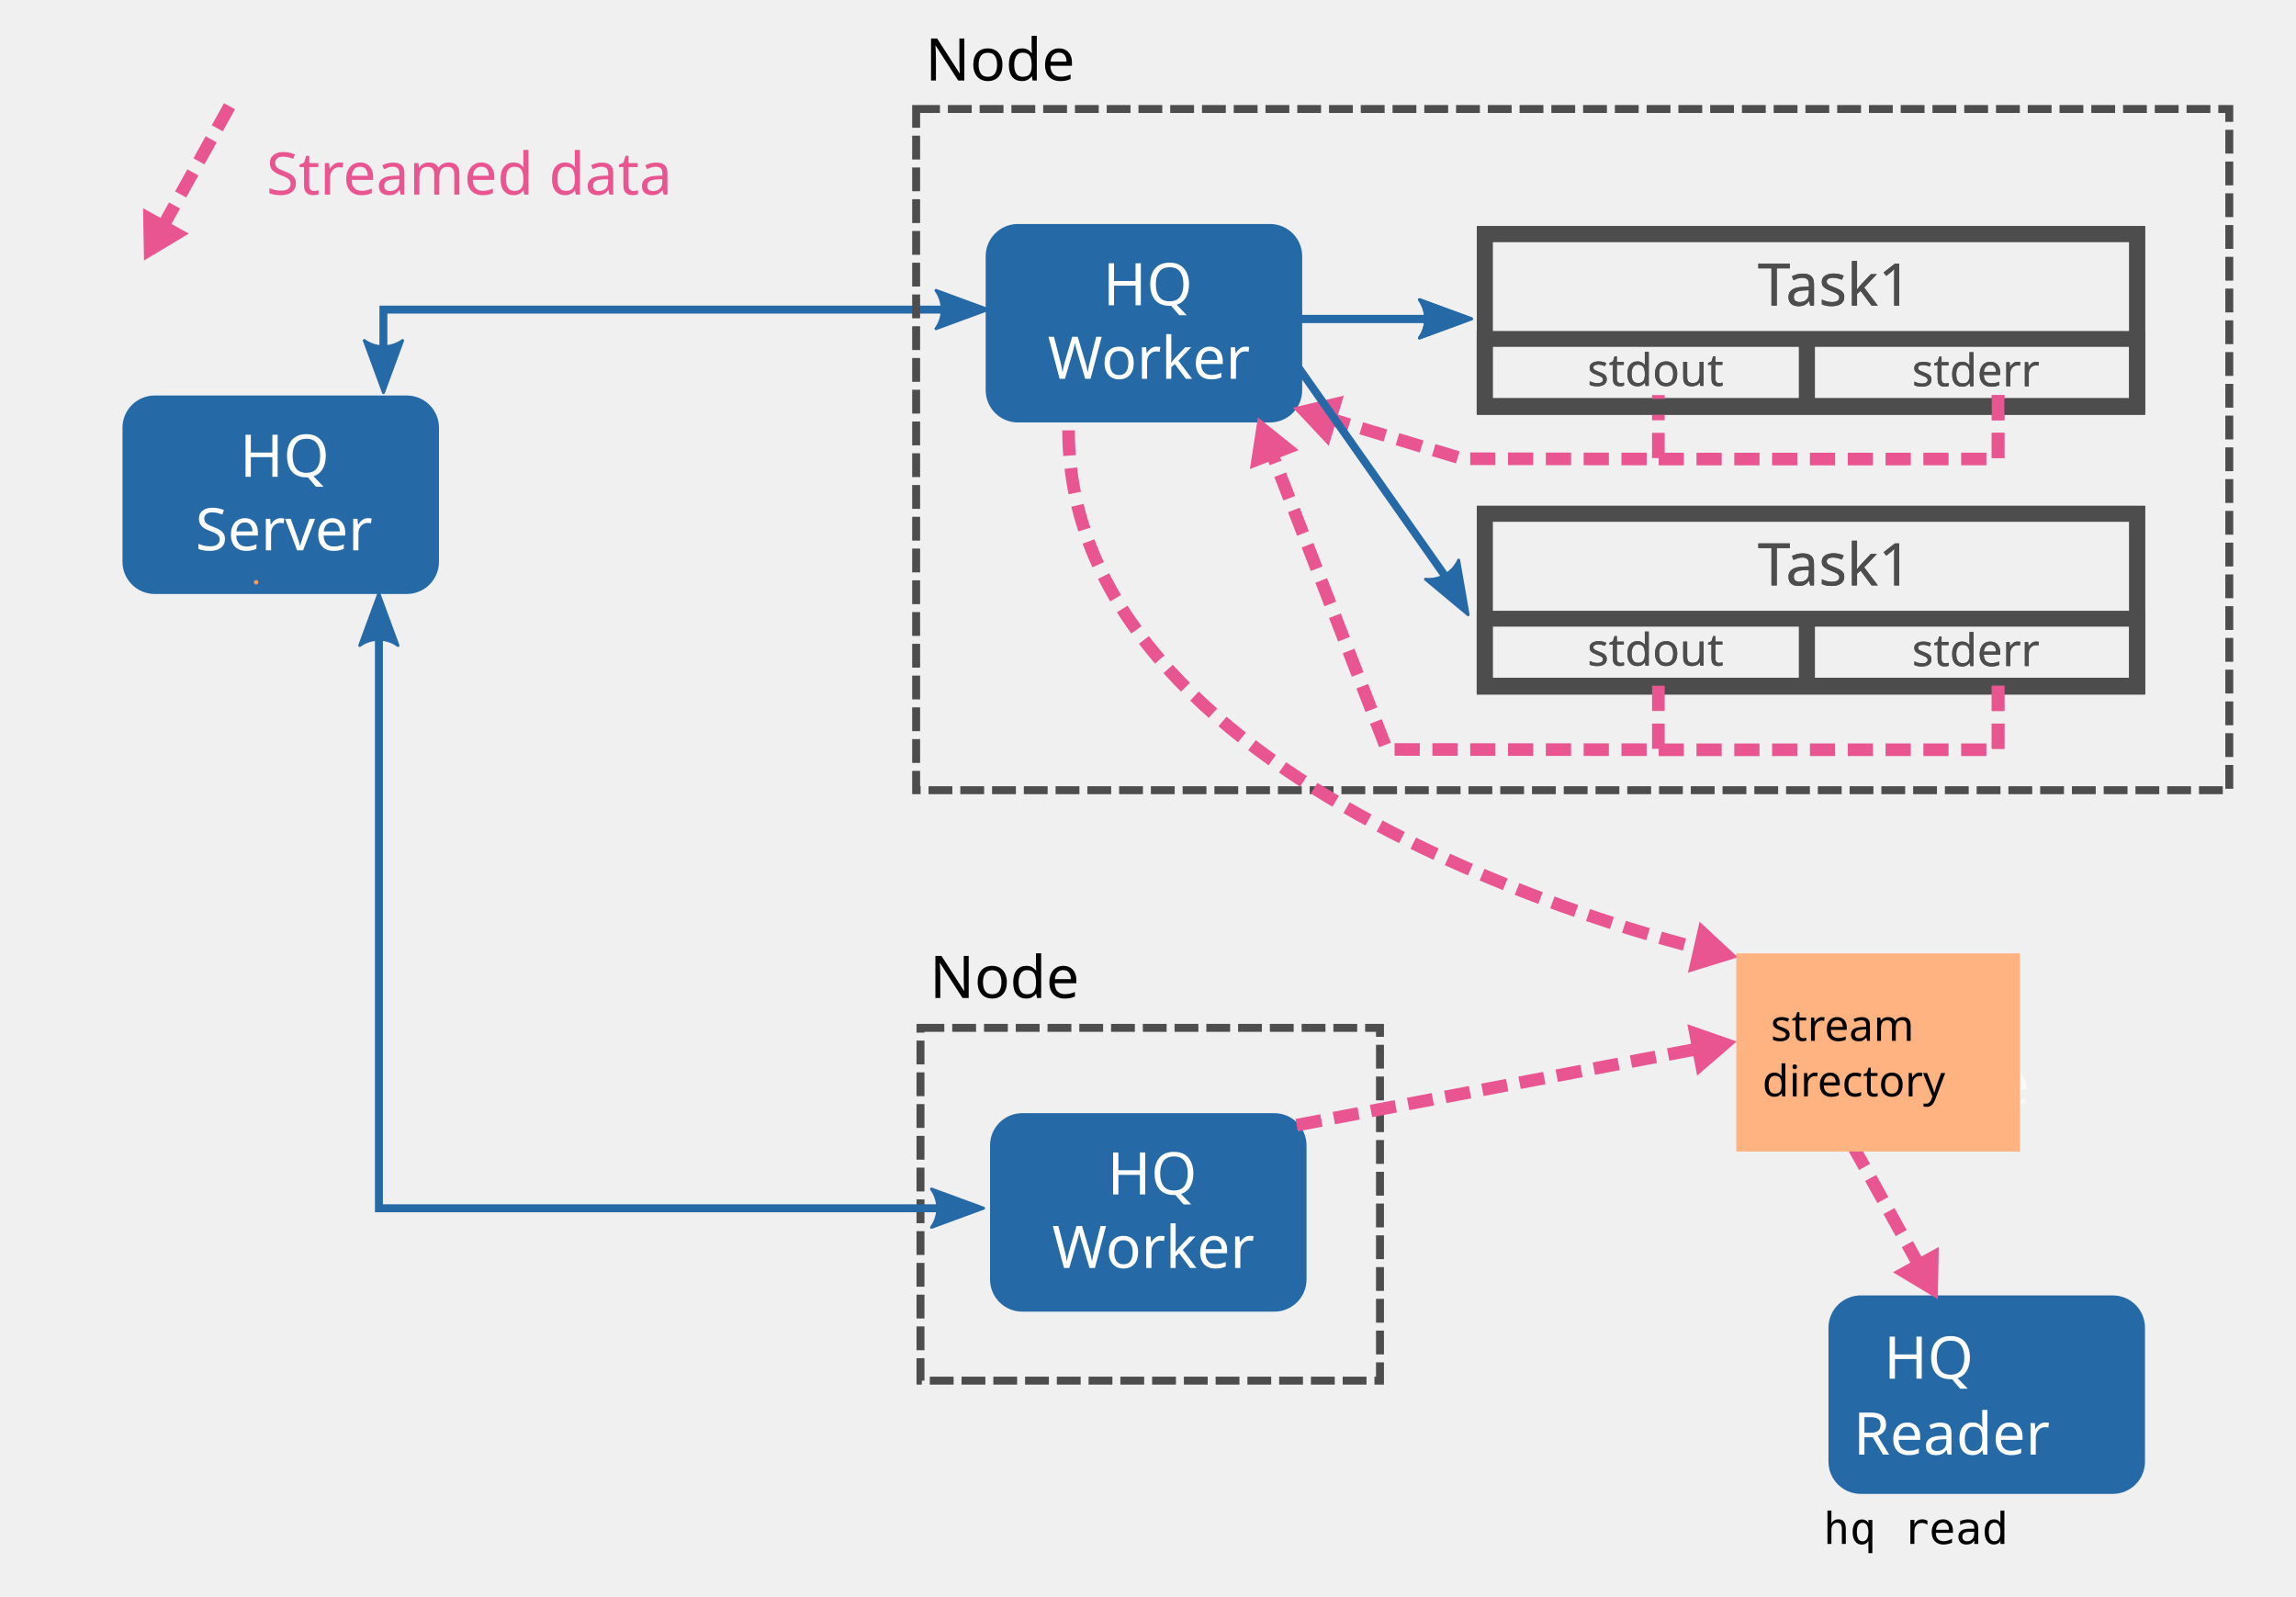
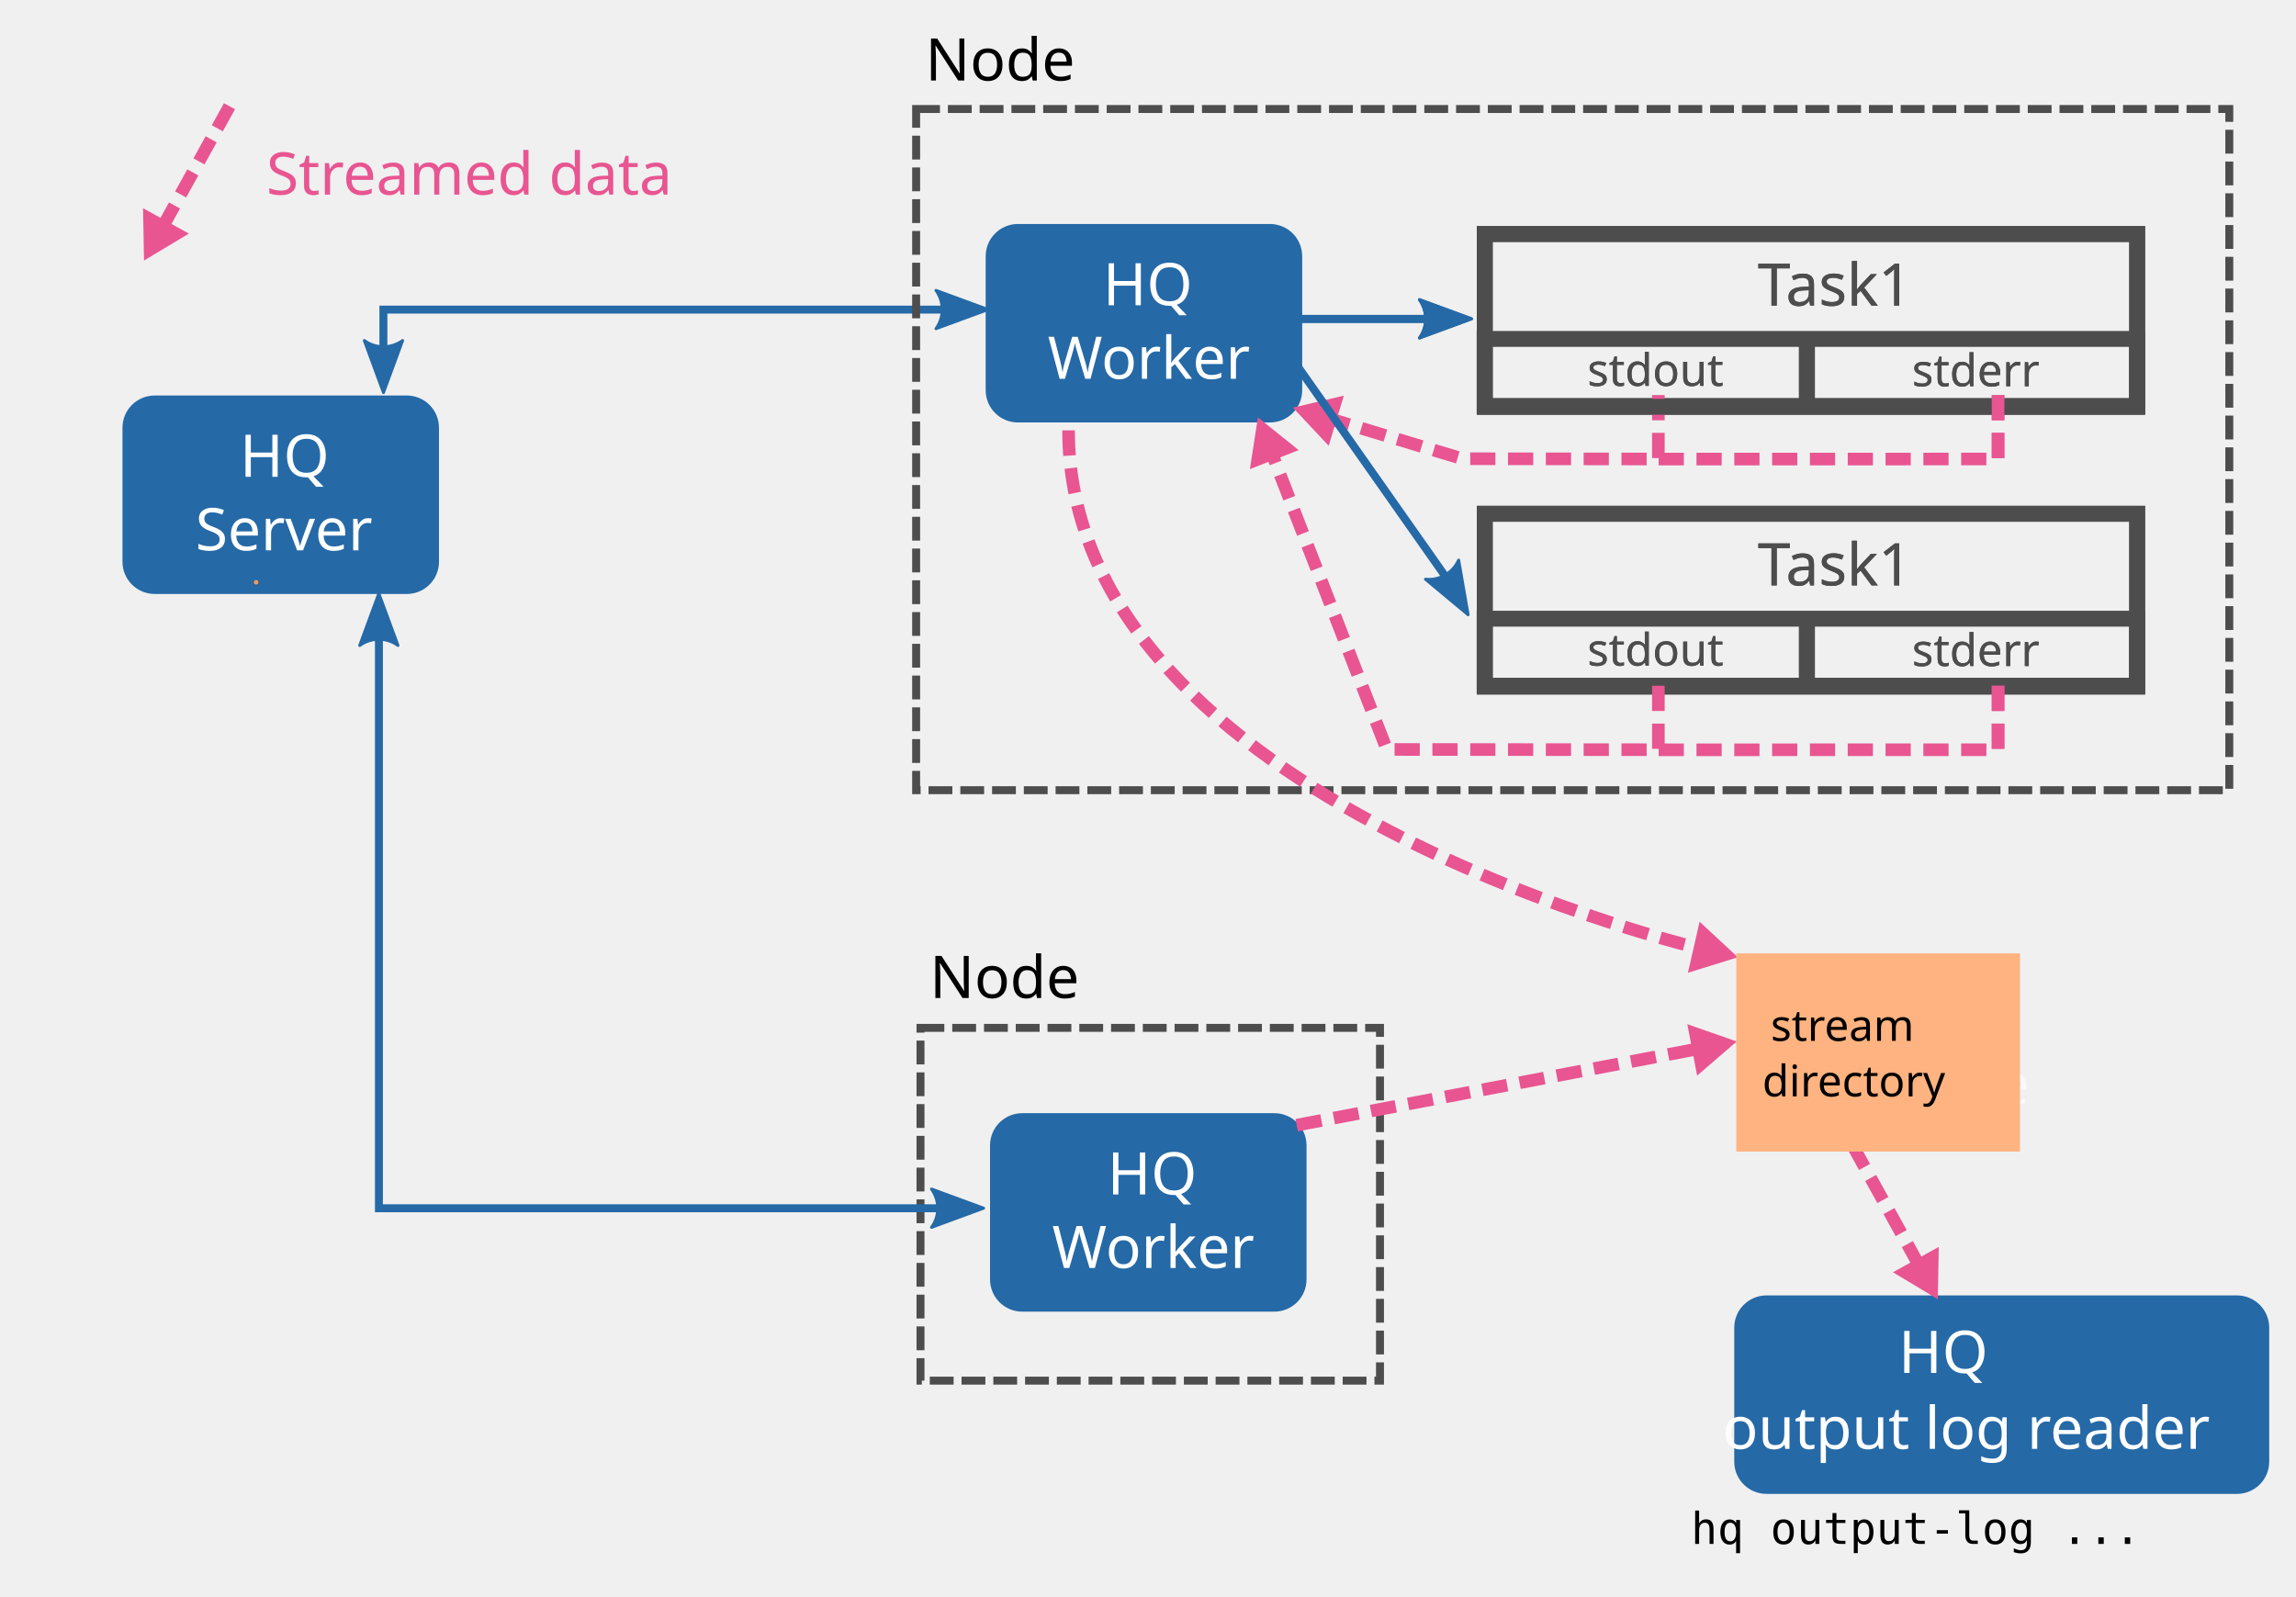
<svg xmlns="http://www.w3.org/2000/svg" version="1.1" id="svg6091" width="1092.941" height="760.051" viewBox="0 0 1092.941 760.051">
  <defs id="defs6095">
    <marker style="overflow:visible" id="marker7711" refX="0" refY="0" orient="auto-start-reverse" markerWidth="3.594" markerHeight="4.155" viewBox="0 0 5.324 6.155" preserveAspectRatio="xMidYMid">
      <path transform="scale(0.5)" style="fill:context-stroke;fill-rule:evenodd;stroke:context-stroke;stroke-width:1pt" d="M 5.77,0 -2.88,5 V -5 Z" id="path7709" />
    </marker>
  </defs>
  <g id="g6099" transform="matrix(1.333333,0,0,1.333333,-146.92,-96.51372)">
    <path d="m 165.448,213.595 h 89.937 c 6.387,0 11.531,5.141 11.531,11.531 v 47.801 c 0,6.387 -5.144,11.531 -11.531,11.531 h -89.937 c -6.391,0 -11.532,-5.144 -11.532,-11.531 v -47.801 c 0,-6.39 5.141,-11.531 11.532,-11.531 z" style="fill:#2569a7;fill-opacity:1;fill-rule:nonzero;stroke:none" id="path6103" />
    <text xml:space="preserve" style="font-variant:normal;font-weight:normal;font-size:21px;font-family:Raleway-v4020;-inkscape-font-specification:Raleway-v4020-Regular;writing-mode:lr-tb;fill:#ffffff;fill-opacity:1;fill-rule:nonzero;stroke:none" id="text6109" x="195.818" y="242.614">
      <tspan x="195.818 211.316" y="242.614" id="tspan6105">HQ</tspan>
      <tspan x="179.953 192.7 205.027 212.398 223.213 235.54" y="268.864" id="tspan6107">Server</tspan>
    </text>
    <text xml:space="preserve" style="font-variant:normal;font-weight:normal;font-size:21px;font-family:Raleway-v4020;-inkscape-font-specification:Raleway-v4020-Regular;writing-mode:lr-tb;fill:#ffffff;fill-opacity:1;fill-rule:nonzero;stroke:none" id="text6127" x="505.809" y="193.402">
      <tspan x="505.809 521.307" y="193.402" id="tspan6123">HQ</tspan>
      <tspan x="486.08 506.639 519.134 526.505 537.068 549.395" y="219.652" id="tspan6125">Worker</tspan>
    </text>
    <g id="g6131" transform="translate(-1.529263,6.434531)">
      <path d="m 641.793,149.504 h 232.926 v 61.688 H 641.793 Z" style="fill:none;stroke:#4d4d4d;stroke-width:5.669;stroke-linecap:butt;stroke-linejoin:miter;stroke-miterlimit:4;stroke-dasharray:none;stroke-opacity:1" id="path6133" />
    </g>
    <g id="g6151" transform="translate(-1.529263,7.646168)">
      <path d="M 248.598,201.156 V 175.281 H 460.711" style="fill:none;stroke:#2569a7;stroke-width:2.835;stroke-linecap:butt;stroke-linejoin:miter;stroke-miterlimit:4;stroke-dasharray:none;stroke-opacity:1" id="path6153" />
    </g>
    <g id="g6155" transform="rotate(-90,3.058453,4.587716)">
      <path d="m -186.324,255.457 -18.586,-6.832 18.586,-6.836 c -2.969,4.035 -2.953,9.555 0,13.668 z" style="fill:#2569a7;fill-opacity:1;fill-rule:evenodd;stroke:#2569a7;stroke-width:1.063;stroke-linecap:butt;stroke-linejoin:round;stroke-miterlimit:4;stroke-dasharray:none;stroke-opacity:1" id="path6157" />
    </g>
    <g id="g6159" transform="rotate(180,-0.7646316,3.823084)">
      <path d="m -445.883,-168.418 -18.586,-6.836 18.586,-6.832 c -2.969,4.035 -2.953,9.555 0,13.668 z" style="fill:#2569a7;fill-opacity:1;fill-rule:evenodd;stroke:#2569a7;stroke-width:1.063;stroke-linecap:butt;stroke-linejoin:round;stroke-miterlimit:4;stroke-dasharray:none;stroke-opacity:1" id="path6161" />
    </g>
    <path d="m 473.619,152.357 h 89.942 c 6.387,0 11.531,5.141 11.531,11.527 v 47.805 c 0,6.387 -5.144,11.531 -11.531,11.531 h -89.942 c -6.386,0 -11.527,-5.144 -11.527,-11.531 v -47.805 c 0,-6.386 5.141,-11.527 11.527,-11.527 z" style="fill:#2569a7;fill-opacity:1;fill-rule:nonzero;stroke:none" id="path6163" />
    <text xml:space="preserve" style="font-variant:normal;font-weight:normal;font-size:21px;font-family:Raleway-v4020;-inkscape-font-specification:Raleway-v4020-Regular;writing-mode:lr-tb;fill:#ffffff;fill-opacity:1;fill-rule:nonzero;stroke:none" id="text6169" x="503.993" y="181.376">
      <tspan x="503.993 519.491" y="181.376" id="tspan6165">HQ</tspan>
      <tspan x="484.264 504.823 517.318 524.689 535.252 547.579" y="207.626" id="tspan6167">Worker</tspan>
    </text>
    <text xml:space="preserve" style="font-variant:normal;font-weight:normal;font-size:21px;font-family:Raleway-v4020;-inkscape-font-specification:Raleway-v4020-Regular;writing-mode:lr-tb;fill:#4d4d4d;fill-opacity:1;fill-rule:nonzero;stroke:none" id="text6173" x="737.738" y="181.511">
      <tspan id="tspan6171" x="737.738" y="181.511">Task1</tspan>
    </text>
    <g id="g6187" transform="translate(-1.529263,7.646168)">
      <path d="m 576.309,178.598 h 57.015" style="fill:none;stroke:#2569a7;stroke-width:2.835;stroke-linecap:butt;stroke-linejoin:miter;stroke-miterlimit:4;stroke-dasharray:none;stroke-opacity:1" id="path6189" />
    </g>
    <g id="g6191" transform="rotate(180,-0.7646316,3.823084)">
      <path d="m -618.496,-171.738 -18.582,-6.832 18.582,-6.832 c -2.969,4.031 -2.953,9.554 0,13.664 z" style="fill:#2569a7;fill-opacity:1;fill-rule:evenodd;stroke:#2569a7;stroke-width:1.063;stroke-linecap:butt;stroke-linejoin:round;stroke-miterlimit:4;stroke-dasharray:none;stroke-opacity:1" id="path6193" />
    </g>
    <g id="g6195" transform="translate(-1.529263,7.646168)">
      <path d="m 438.793,103.656 h 468.82 v 243.214 h -468.82 z" style="fill:none;stroke:#4d4d4d;stroke-width:2.835;stroke-linecap:butt;stroke-linejoin:miter;stroke-miterlimit:4;stroke-dasharray:8.504, 2.835;stroke-dashoffset:0;stroke-opacity:1" id="path6197" />
    </g>
    <text xml:space="preserve" style="font-variant:normal;font-weight:normal;font-size:21px;font-family:Raleway-v4020;-inkscape-font-specification:Raleway-v4020-Regular;writing-mode:lr-tb;fill:#000000;fill-opacity:1;fill-rule:nonzero;stroke:none" id="text6201" x="440.552" y="101.128">
      <tspan x="440.552 456.596 469.091 482.153" y="101.128" id="tspan6199">Node</tspan>
    </text>
    <text xml:space="preserve" style="font-variant:normal;font-weight:normal;font-size:21px;font-family:Raleway-v4020;-inkscape-font-specification:Raleway-v4020-Regular;writing-mode:lr-tb;fill:#ffffff;fill-opacity:1;fill-rule:nonzero;stroke:none" id="text6207" x="507.363" y="510.875">
      <tspan x="507.363 522.861" y="510.875" id="tspan6203">HQ</tspan>
      <tspan x="487.634 508.193 520.688 528.059 538.622 550.949" y="537.125" id="tspan6205">Worker</tspan>
    </text>
    <path d="m 475.174,469.83 h 89.942 c 6.386,0 11.527,5.14 11.527,11.531 v 47.801 c 0,6.39 -5.141,11.531 -11.527,11.531 h -89.942 c -6.387,0 -11.527,-5.141 -11.527,-11.531 v -47.801 c 0,-6.391 5.14,-11.531 11.527,-11.531 z" style="fill:#2569a7;fill-opacity:1;fill-rule:nonzero;stroke:none" id="path6209" />
    <text xml:space="preserve" style="font-variant:normal;font-weight:normal;font-size:21px;font-family:Raleway-v4020;-inkscape-font-specification:Raleway-v4020-Regular;writing-mode:lr-tb;fill:#ffffff;fill-opacity:1;fill-rule:nonzero;stroke:none" id="text6215" x="505.548" y="498.85">
      <tspan x="505.548 521.046" y="498.85" id="tspan6211">HQ</tspan>
      <tspan x="485.818 506.377 518.872 526.243 536.806 549.133" y="525.1" id="tspan6213">Worker</tspan>
    </text>
    <g id="g6217" transform="translate(-1.529263,7.646168)">
      <path d="M 440.348,431.723 H 604.395 V 557.676 H 440.348 Z" style="fill:none;stroke:#4d4d4d;stroke-width:2.835;stroke-linecap:butt;stroke-linejoin:miter;stroke-miterlimit:4;stroke-dasharray:8.504, 2.835;stroke-dashoffset:0;stroke-opacity:1" id="path6219" />
    </g>
    <text xml:space="preserve" style="font-variant:normal;font-weight:normal;font-size:21px;font-family:Raleway-v4020;-inkscape-font-specification:Raleway-v4020-Regular;writing-mode:lr-tb;fill:#000000;fill-opacity:1;fill-rule:nonzero;stroke:none" id="text6223" x="442.106" y="428.699">
      <tspan x="442.106 458.15 470.645 483.707" y="428.699" id="tspan6221">Node</tspan>
    </text>
    <g id="g6225" transform="translate(-1.529263,7.646168)">
      <path d="m 247,280.363 v 215.77 h 212.117" style="fill:none;stroke:#2569a7;stroke-width:2.835;stroke-linecap:butt;stroke-linejoin:miter;stroke-miterlimit:4;stroke-dasharray:none;stroke-opacity:1" id="path6227" />
    </g>
    <g id="g6229" transform="rotate(90,-4.587716,3.058453)">
      <path d="m 295.191,-240.141 -18.582,-6.832 18.582,-6.832 c -2.968,4.032 -2.949,9.551 0,13.664 z" style="fill:#2569a7;fill-opacity:1;fill-rule:evenodd;stroke:#2569a7;stroke-width:1.063;stroke-linecap:butt;stroke-linejoin:round;stroke-miterlimit:4;stroke-dasharray:none;stroke-opacity:1" id="path6231" />
    </g>
    <g id="g6233" transform="rotate(180,-0.7646316,3.823084)">
      <path d="m -444.289,-489.273 -18.582,-6.832 18.582,-6.836 c -2.969,4.035 -2.949,9.554 0,13.668 z" style="fill:#2569a7;fill-opacity:1;fill-rule:evenodd;stroke:#2569a7;stroke-width:1.063;stroke-linecap:butt;stroke-linejoin:round;stroke-miterlimit:4;stroke-dasharray:none;stroke-opacity:1" id="path6235" />
    </g>
    <g id="g7135" transform="translate(-1.572082,43.89338)">
      <path d="m 641.793,149.504 h 232.926 v 23.916 H 641.793 Z" style="fill:none;stroke:#4d4d4d;stroke-width:5.669;stroke-linecap:butt;stroke-linejoin:miter;stroke-miterlimit:4;stroke-dasharray:none;stroke-opacity:1" id="path7133" />
    </g>
    <text xml:space="preserve" style="font-variant:normal;font-weight:normal;font-size:16px;font-family:Raleway-v4020;-inkscape-font-specification:Raleway-v4020-Regular;writing-mode:lr-tb;fill:#4d4d4d;fill-opacity:1;fill-rule:nonzero;stroke:none" id="text7188" x="676.896" y="210.156">
      <tspan id="tspan7186" x="676.896" y="210.156">stdout</tspan>
    </text>
    <g id="g7242" transform="translate(-1.572082,43.89338)">
      <path d="m 756.856,149.504 v 23.916 z" style="fill:none;stroke:#4d4d4d;stroke-width:5.669;stroke-linecap:butt;stroke-linejoin:miter;stroke-miterlimit:4;stroke-dasharray:none;stroke-opacity:1" id="path7240" />
    </g>
    <text xml:space="preserve" style="font-variant:normal;font-weight:normal;font-size:16px;font-family:Raleway-v4020;-inkscape-font-specification:Raleway-v4020-Regular;writing-mode:lr-tb;fill:#4d4d4d;fill-opacity:1;fill-rule:nonzero;stroke:none" id="text7246" x="792.815" y="210.292">
      <tspan id="tspan7244" x="792.815" y="210.292">stderr</tspan>
    </text>
    <g id="g7250" transform="translate(-572.0264,177.8659)" style="stroke:#ff9955" />
    <text xml:space="preserve" style="font-style:normal;font-variant:normal;font-weight:normal;font-stretch:normal;font-size:21px;line-height:125%;font-family:Raleway-v4020;-inkscape-font-specification:Raleway-v4020;letter-spacing:0px;word-spacing:0px;fill:#f9f9f9;fill-opacity:1;stroke:none;stroke-width:0.75px;stroke-linecap:butt;stroke-linejoin:miter;stroke-opacity:1" x="762.734" y="466.725" id="text7360">
      <tspan id="tspan7358" style="fill:#f9f9f9;stroke-width:0.75px" x="762.734" y="466.725">Log file</tspan>
    </text>
-     <path d="m 774.516,534.895 h 89.937 c 6.387,0 11.531,5.141 11.531,11.531 v 47.801 c 0,6.387 -5.144,11.531 -11.531,11.531 h -89.937 c -6.391,0 -11.532,-5.144 -11.532,-11.531 v -47.801 c 0,-6.39 5.141,-11.531 11.532,-11.531 z" style="fill:#2569a7;fill-opacity:1;fill-rule:nonzero;stroke:none" id="path7362" />
+     <path d="m 740.873,534.895 167.928,0 c 6.387,0 11.531,5.141 11.531,11.531 v 47.801 c 0,6.387 -5.144,11.531 -11.531,11.531 l -167.928,0 c -6.391,0 -11.532,-5.144 -11.532,-11.531 v -47.801 c 0,-6.39 5.141,-11.531 11.532,-11.531 z" style="fill:#2569a7;fill-opacity:1;fill-rule:nonzero;stroke:none" id="path7362" />
    <text xml:space="preserve" style="font-style:normal;font-variant:normal;font-weight:normal;font-stretch:normal;font-size:15.69px;font-family:'DejaVu Sans Mono';-inkscape-font-specification:'DejaVu Sans Mono';text-align:center;writing-mode:lr-tb;text-anchor:middle;fill:#000000;fill-opacity:1;fill-rule:nonzero;stroke:none;stroke-width:0.747" id="text7368" x="817.8" y="623.624">
-       <tspan x="817.8" y="623.624" id="tspan7376" style="font-style:normal;font-variant:normal;font-weight:normal;font-stretch:normal;font-family:'DejaVu Sans Mono';-inkscape-font-specification:'DejaVu Sans Mono';fill:#000000;stroke-width:0.747">hq read</tspan>
+       <tspan x="817.8" y="623.624" id="tspan7376" style="font-style:normal;font-variant:normal;font-weight:normal;font-stretch:normal;font-family:'DejaVu Sans Mono';-inkscape-font-specification:'DejaVu Sans Mono';fill:#000000;stroke-width:0.747">hq output-log ...</tspan>
    </text>
    <circle id="path7429" style="fill:#803300;stroke:#ff9955;stroke-width:0.75" cx="201.629" cy="280.28" r="0.428" />
    <circle id="path7431" style="fill:#803300;stroke:#ff9955;stroke-width:0.75" cx="815.336" cy="427.016" r="0.856" />
    <path style="fill:none;fill-rule:evenodd;stroke:#e85591;stroke-width:4.5;stroke-linecap:butt;stroke-linejoin:miter;stroke-dasharray:9, 4.5;stroke-dashoffset:0;stroke-opacity:1;marker-end:url(#marker7711)" d="m 702.248,213.438 v 22.827 l -70,-0.096 -50.147,-15.122" id="path7877" />
    <path style="fill:none;fill-rule:evenodd;stroke:#e85591;stroke-width:4.5;stroke-linecap:butt;stroke-linejoin:miter;stroke-dasharray:9, 4.5;stroke-dashoffset:0;stroke-opacity:1" d="m 823.529,213.438 v 22.827 l -121.396,0.028" id="path7887" />
    <path style="fill:#e85591;fill-opacity:1;fill-rule:evenodd;stroke:#e85591;stroke-width:4.5;stroke-linecap:butt;stroke-linejoin:miter;stroke-dasharray:9, 4.5;stroke-dashoffset:0;stroke-opacity:1;marker-end:url(#marker7711)" d="m 192.12,110.314 -25.291,45.654" id="path7899" />
    <text xml:space="preserve" style="font-style:normal;font-variant:normal;font-weight:normal;font-stretch:normal;font-size:21px;line-height:125%;font-family:Raleway-v4020;-inkscape-font-specification:Raleway-v4020;letter-spacing:0px;word-spacing:0px;fill:#e85591;fill-opacity:1;stroke:none;stroke-width:0.75px;stroke-linecap:butt;stroke-linejoin:miter;stroke-opacity:1" x="205.276" y="141.866" id="text7907">
      <tspan id="tspan7905" style="fill:#e85591;fill-opacity:1;stroke-width:0.75px" x="205.276" y="141.866">Streamed data</tspan>
    </text>
    <g id="g7992" transform="translate(-1.529263,6.434531)">
      <path d="m 641.793,149.504 h 232.926 v 61.688 H 641.793 Z" style="fill:none;stroke:#4d4d4d;stroke-width:5.669;stroke-linecap:butt;stroke-linejoin:miter;stroke-miterlimit:4;stroke-dasharray:none;stroke-opacity:1" id="path7990" />
    </g>
    <text xml:space="preserve" style="font-variant:normal;font-weight:normal;font-size:21px;font-family:Raleway-v4020;-inkscape-font-specification:Raleway-v4020-Regular;writing-mode:lr-tb;fill:#4d4d4d;fill-opacity:1;fill-rule:nonzero;stroke:none" id="text7996" x="737.738" y="181.511">
      <tspan id="tspan7994" x="737.738" y="181.511">Task1</tspan>
    </text>
    <g id="g8000" transform="translate(-1.529263,7.646168)">
      <path d="m 576.309,178.598 h 57.015" style="fill:none;stroke:#2569a7;stroke-width:2.835;stroke-linecap:butt;stroke-linejoin:miter;stroke-miterlimit:4;stroke-dasharray:none;stroke-opacity:1" id="path7998" />
      <path d="M 569.89,188.262 633.324,278.483" style="fill:none;stroke:#2569a7;stroke-width:2.835;stroke-linecap:butt;stroke-linejoin:miter;stroke-miterlimit:4;stroke-dasharray:none;stroke-opacity:1" id="path8090" />
    </g>
    <g id="g8004" transform="rotate(180,-0.7646316,3.823084)">
      <path d="m -618.496,-171.738 -18.582,-6.832 18.582,-6.832 c -2.969,4.031 -2.953,9.554 0,13.664 z" style="fill:#2569a7;fill-opacity:1;fill-rule:evenodd;stroke:#2569a7;stroke-width:1.063;stroke-linecap:butt;stroke-linejoin:round;stroke-miterlimit:4;stroke-dasharray:none;stroke-opacity:1" id="path8002" />
    </g>
    <text xml:space="preserve" style="font-variant:normal;font-weight:normal;font-size:16px;font-family:Raleway-v4020;-inkscape-font-specification:Raleway-v4020-Regular;writing-mode:lr-tb;fill:#4d4d4d;fill-opacity:1;fill-rule:nonzero;stroke:none" id="text8008" x="676.896" y="210.156">
      <tspan id="tspan8006" x="676.896" y="210.156">stdout</tspan>
    </text>
    <g id="g8012" transform="translate(-1.572082,43.89338)">
      <path d="m 756.856,149.504 v 23.916 z" style="fill:none;stroke:#4d4d4d;stroke-width:5.669;stroke-linecap:butt;stroke-linejoin:miter;stroke-miterlimit:4;stroke-dasharray:none;stroke-opacity:1" id="path8010" />
    </g>
    <text xml:space="preserve" style="font-variant:normal;font-weight:normal;font-size:16px;font-family:Raleway-v4020;-inkscape-font-specification:Raleway-v4020-Regular;writing-mode:lr-tb;fill:#4d4d4d;fill-opacity:1;fill-rule:nonzero;stroke:none" id="text8016" x="792.815" y="210.292">
      <tspan id="tspan8014" x="792.815" y="210.292">stderr</tspan>
    </text>
    <path style="fill:none;fill-rule:evenodd;stroke:#e85591;stroke-width:4.5;stroke-linecap:butt;stroke-linejoin:miter;stroke-dasharray:9, 4.5;stroke-dashoffset:0;stroke-opacity:1" d="m 823.529,213.438 v 22.827" id="path8018" />
    <g id="g8056" transform="translate(-1.529263,106.32)">
      <path d="m 641.793,149.504 h 232.926 v 61.688 H 641.793 Z" style="fill:none;stroke:#4d4d4d;stroke-width:5.669;stroke-linecap:butt;stroke-linejoin:miter;stroke-miterlimit:4;stroke-dasharray:none;stroke-opacity:1" id="path8054" />
    </g>
    <text xml:space="preserve" style="font-variant:normal;font-weight:normal;font-size:21px;font-family:Raleway-v4020;-inkscape-font-specification:Raleway-v4020-Regular;writing-mode:lr-tb;fill:#4d4d4d;fill-opacity:1;fill-rule:nonzero;stroke:none" id="text8060" x="737.738" y="281.396">
      <tspan id="tspan8058" x="737.738" y="281.396">Task1</tspan>
    </text>
    <g id="g8068" transform="translate(-1.572082,143.7788)">
      <path d="m 641.793,149.504 h 232.926 v 23.916 H 641.793 Z" style="fill:none;stroke:#4d4d4d;stroke-width:5.669;stroke-linecap:butt;stroke-linejoin:miter;stroke-miterlimit:4;stroke-dasharray:none;stroke-opacity:1" id="path8066" />
    </g>
    <text xml:space="preserve" style="font-variant:normal;font-weight:normal;font-size:16px;font-family:Raleway-v4020;-inkscape-font-specification:Raleway-v4020-Regular;writing-mode:lr-tb;fill:#4d4d4d;fill-opacity:1;fill-rule:nonzero;stroke:none" id="text8072" x="676.896" y="310.041">
      <tspan id="tspan8070" x="676.896" y="310.041">stdout</tspan>
    </text>
    <g id="g8076" transform="translate(-1.572082,143.7788)">
      <path d="m 756.856,149.504 v 23.916 z" style="fill:none;stroke:#4d4d4d;stroke-width:5.669;stroke-linecap:butt;stroke-linejoin:miter;stroke-miterlimit:4;stroke-dasharray:none;stroke-opacity:1" id="path8074" />
    </g>
    <text xml:space="preserve" style="font-variant:normal;font-weight:normal;font-size:16px;font-family:Raleway-v4020;-inkscape-font-specification:Raleway-v4020-Regular;writing-mode:lr-tb;fill:#4d4d4d;fill-opacity:1;fill-rule:nonzero;stroke:none" id="text8080" x="792.815" y="310.178">
      <tspan id="tspan8078" x="792.815" y="310.178">stderr</tspan>
    </text>
    <g id="g8084" transform="translate(-1.529263,106.32)">
      <path d="m 641.793,149.504 h 232.926 v 61.688 H 641.793 Z" style="fill:none;stroke:#4d4d4d;stroke-width:5.669;stroke-linecap:butt;stroke-linejoin:miter;stroke-miterlimit:4;stroke-dasharray:none;stroke-opacity:1" id="path8082" />
    </g>
    <text xml:space="preserve" style="font-variant:normal;font-weight:normal;font-size:21px;font-family:Raleway-v4020;-inkscape-font-specification:Raleway-v4020-Regular;writing-mode:lr-tb;fill:#4d4d4d;fill-opacity:1;fill-rule:nonzero;stroke:none" id="text8088" x="737.738" y="281.396">
      <tspan id="tspan8086" x="737.738" y="281.396">Task1</tspan>
    </text>
    <g id="g8094" transform="rotate(-120,134.4288,-310.3737)">
      <path d="m -618.496,-171.738 -18.582,-6.832 18.582,-6.832 c -2.969,4.031 -2.953,9.554 0,13.664 z" style="fill:#2569a7;fill-opacity:1;fill-rule:evenodd;stroke:#2569a7;stroke-width:1.063;stroke-linecap:butt;stroke-linejoin:round;stroke-miterlimit:4;stroke-dasharray:none;stroke-opacity:1" id="path8092" />
    </g>
    <text xml:space="preserve" style="font-variant:normal;font-weight:normal;font-size:16px;font-family:Raleway-v4020;-inkscape-font-specification:Raleway-v4020-Regular;writing-mode:lr-tb;fill:#4d4d4d;fill-opacity:1;fill-rule:nonzero;stroke:none" id="text8098" x="676.896" y="310.041">
      <tspan id="tspan8096" x="676.896" y="310.041">stdout</tspan>
    </text>
    <g id="g8102" transform="translate(-1.572082,143.7788)">
      <path d="m 756.856,149.504 v 23.916 z" style="fill:none;stroke:#4d4d4d;stroke-width:5.669;stroke-linecap:butt;stroke-linejoin:miter;stroke-miterlimit:4;stroke-dasharray:none;stroke-opacity:1" id="path8100" />
    </g>
    <text xml:space="preserve" style="font-variant:normal;font-weight:normal;font-size:16px;font-family:Raleway-v4020;-inkscape-font-specification:Raleway-v4020-Regular;writing-mode:lr-tb;fill:#4d4d4d;fill-opacity:1;fill-rule:nonzero;stroke:none" id="text8106" x="792.815" y="310.178">
      <tspan id="tspan8104" x="792.815" y="310.178">stderr</tspan>
    </text>
    <path style="fill:none;fill-rule:evenodd;stroke:#e85591;stroke-width:4.5;stroke-linecap:butt;stroke-linejoin:miter;stroke-dasharray:9, 4.5;stroke-dashoffset:0;stroke-opacity:1;marker-end:url(#marker7711)" d="m 702.248,317.235 v 22.827 l -96.957,-0.096 -42.105,-108.504" id="path8278" />
    <path style="fill:none;fill-rule:evenodd;stroke:#e85591;stroke-width:4.5;stroke-linecap:butt;stroke-linejoin:miter;stroke-dasharray:9, 4.5;stroke-dashoffset:0;stroke-opacity:1" d="m 823.529,317.235 v 22.827 l -121.396,0.028" id="path8280" />
    <path style="fill:none;fill-rule:evenodd;stroke:#e85591;stroke-width:4.5;stroke-linecap:butt;stroke-linejoin:miter;stroke-dasharray:9, 4.5;stroke-dashoffset:0;stroke-opacity:1" d="m 823.529,317.235 v 22.827" id="path8290" />
    <path style="fill:none;fill-rule:evenodd;stroke:#e85591;stroke-width:4.5;stroke-linecap:butt;stroke-linejoin:miter;stroke-dasharray:9, 4.5;stroke-dashoffset:0;stroke-opacity:1;marker-end:url(#marker7711)" d="m 491.683,226.051 c 0,133.512 228.453,185.725 228.453,185.725" id="path8300" />
    <path style="fill:#ff7f2a;fill-rule:evenodd;stroke:#e85591;stroke-width:4.5;stroke-linecap:butt;stroke-linejoin:miter;stroke-dasharray:9, 4.5;stroke-dashoffset:0;stroke-opacity:1;marker-end:url(#marker7711)" d="M 573.122,474.105 719.632,446.24" id="path8306" />
    <path style="fill:#ff7f2a;fill-rule:evenodd;stroke:#e85591;stroke-width:4.5;stroke-linecap:butt;stroke-linejoin:miter;stroke-dasharray:9, 4.5;stroke-dashoffset:0;stroke-opacity:1;marker-end:url(#marker7711)" d="m 771.498,481.159 25.291,45.654" id="path8312" />
    <rect style="fill:#ffb380;stroke:#ffb380;stroke-width:14.173" id="rect1" width="87.124" height="56.592" x="737.153" y="419.857" />
    <text xml:space="preserve" style="font-size:15.55px;line-height:1.25;font-family:'Noto Sans Tifinagh';-inkscape-font-specification:'Noto Sans Tifinagh';text-align:center;letter-spacing:0px;word-spacing:0px;text-anchor:middle;stroke-width:0.389" x="782.119" y="444.005" id="text1">
      <tspan id="tspan1" style="text-align:center;text-anchor:middle;stroke-width:0.389" x="782.119" y="444.005">stream</tspan>
      <tspan style="text-align:center;text-anchor:middle;stroke-width:0.389" x="782.119" y="463.833" id="tspan2">directory</tspan>
    </text>
-     <text xml:space="preserve" style="font-variant:normal;font-weight:normal;font-size:21px;font-family:Raleway-v4020;-inkscape-font-specification:Raleway-v4020-Regular;text-align:center;writing-mode:lr-tb;text-anchor:middle;white-space:pre;inline-size:93.95;display:inline;fill:#ffffff;fill-opacity:1;fill-rule:nonzero;stroke:none" id="text4" x="116.985" y="458.231" transform="translate(703.6237,106.3864)">
-       <tspan x="116.985" y="458.231" id="tspan3">HQ
+     <text xml:space="preserve" style="font-variant:normal;font-weight:normal;font-size:21px;font-family:Raleway-v4020;-inkscape-font-specification:Raleway-v4020-Regular;text-align:center;writing-mode:lr-tb;text-anchor:middle;white-space:pre;inline-size:199.466;display:inline;fill:#ffffff;fill-opacity:1;fill-rule:nonzero;stroke:none" id="text4" x="116.985" y="458.231" transform="translate(708.8364,104.3363)">
+       <tspan x="116.985" y="458.231" id="tspan4">HQ
</tspan>
-       <tspan x="116.985" y="485.341" id="tspan4">Reader</tspan>
+       <tspan x="116.985" y="485.341" id="tspan5">output log reader</tspan>
    </text>
  </g>
</svg>
